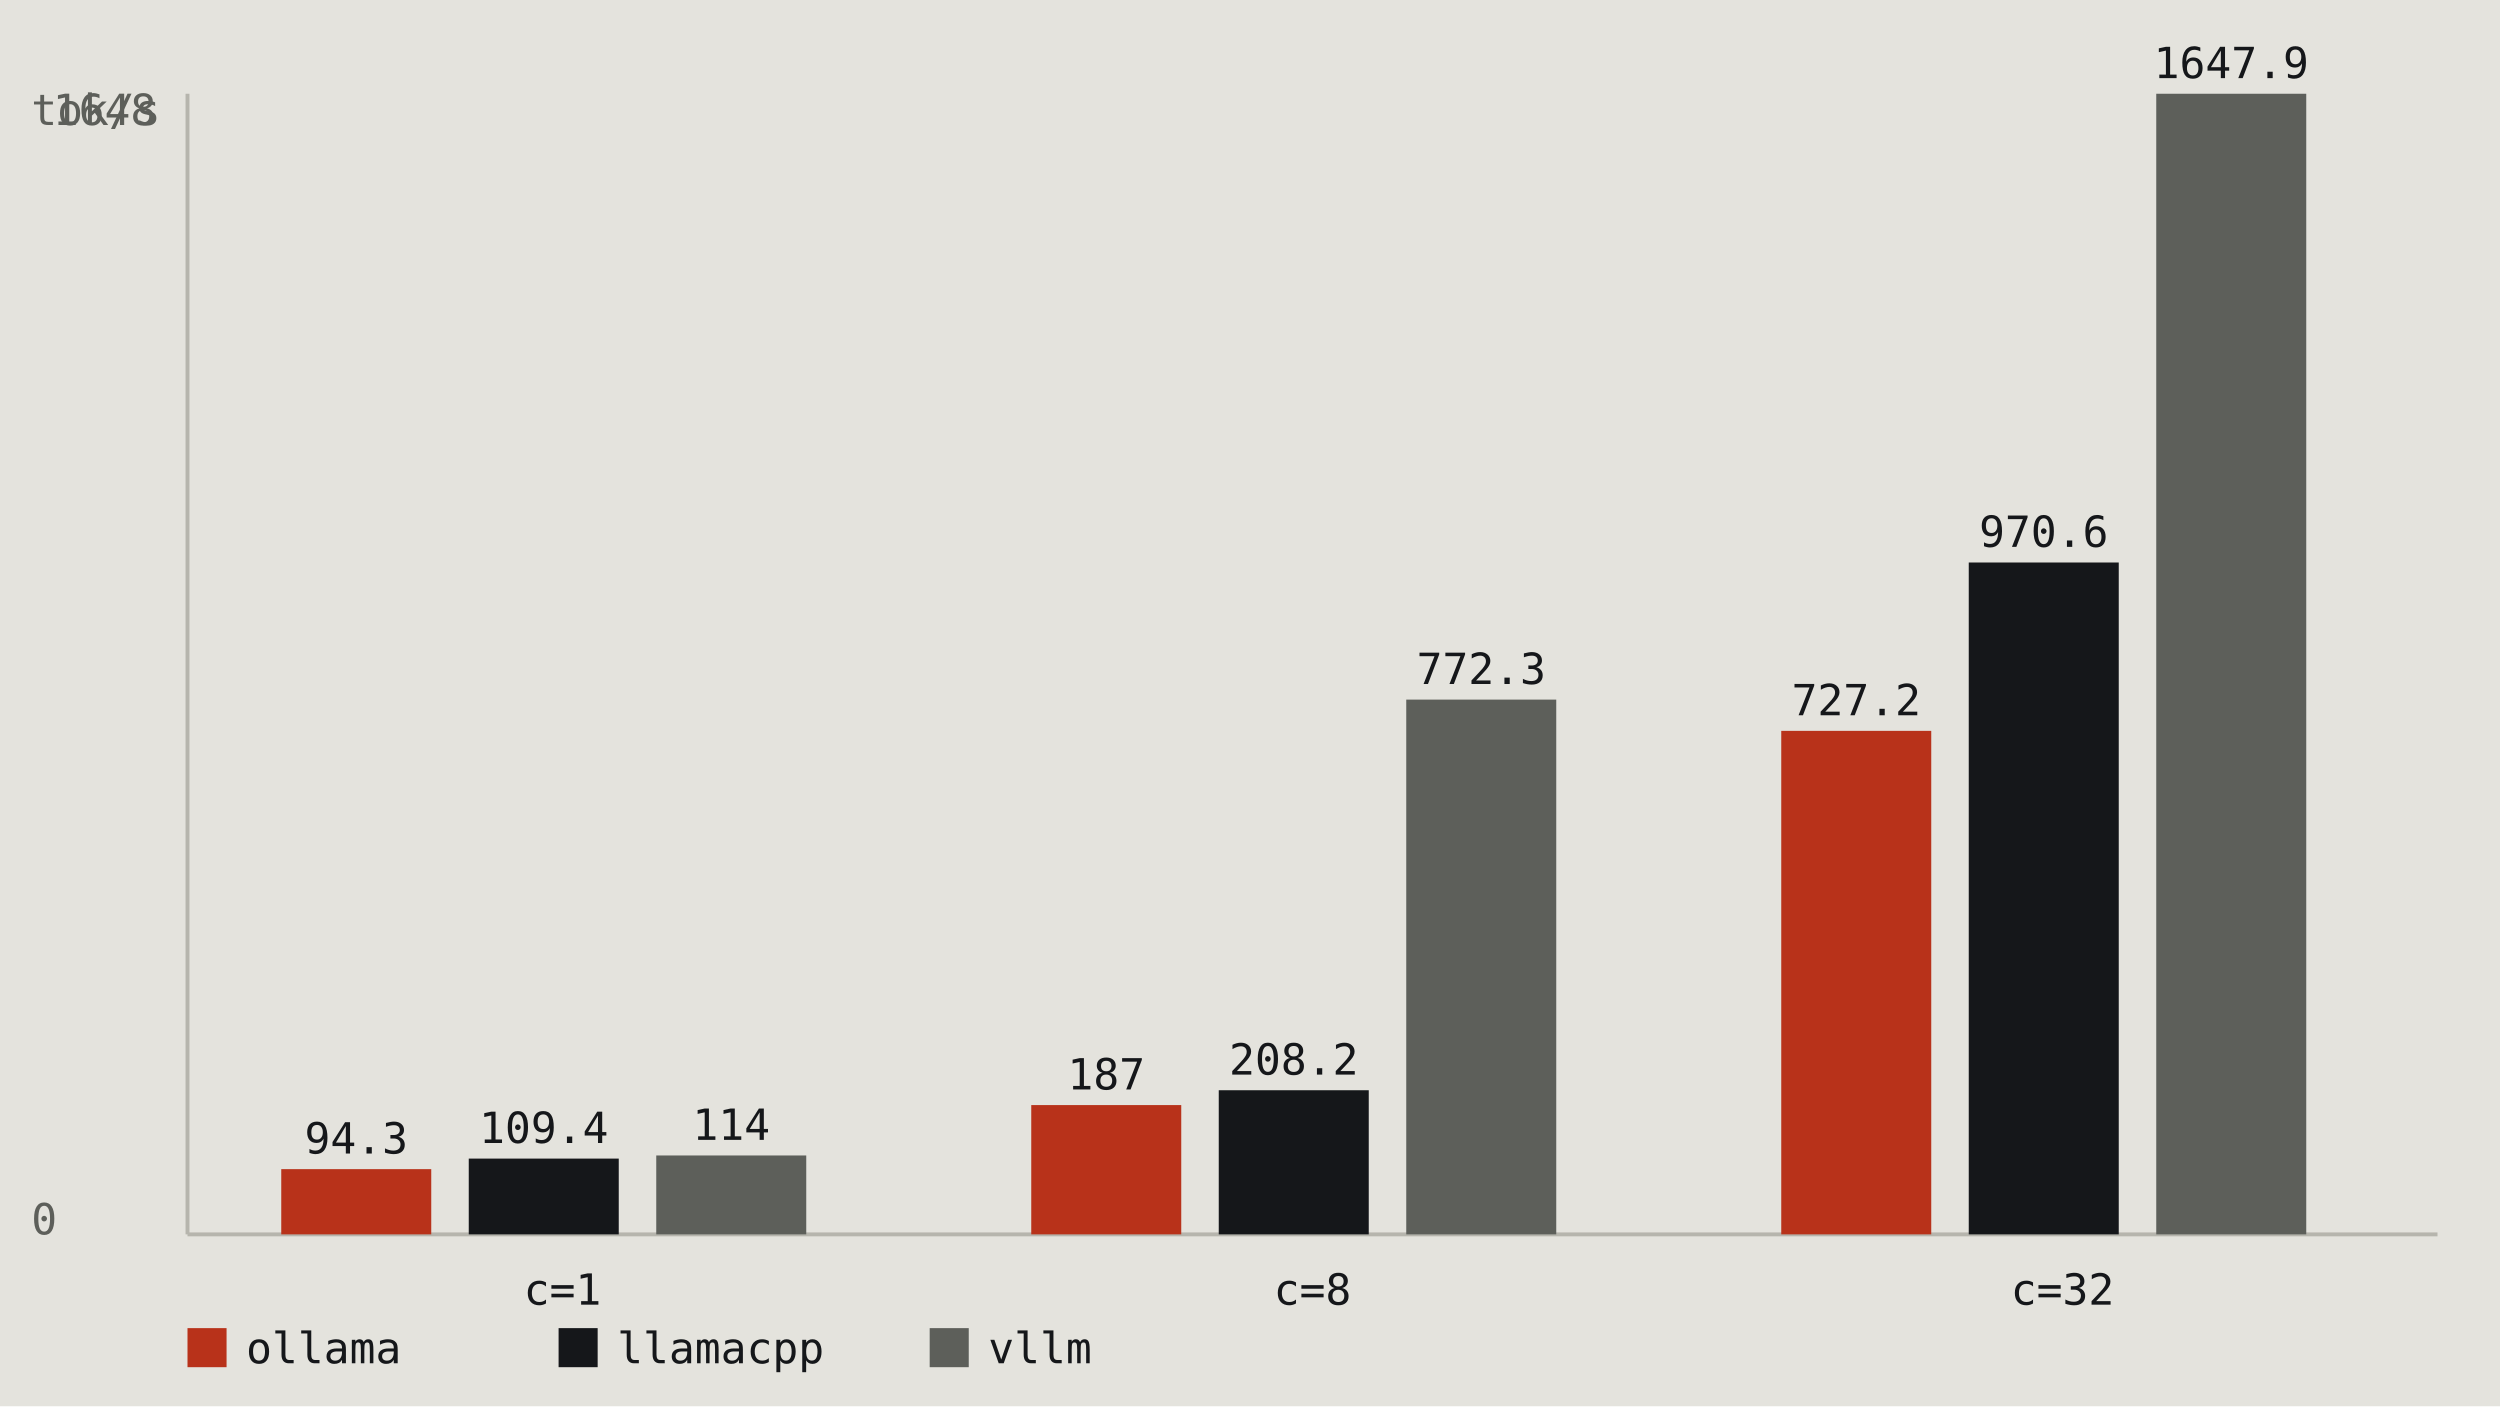
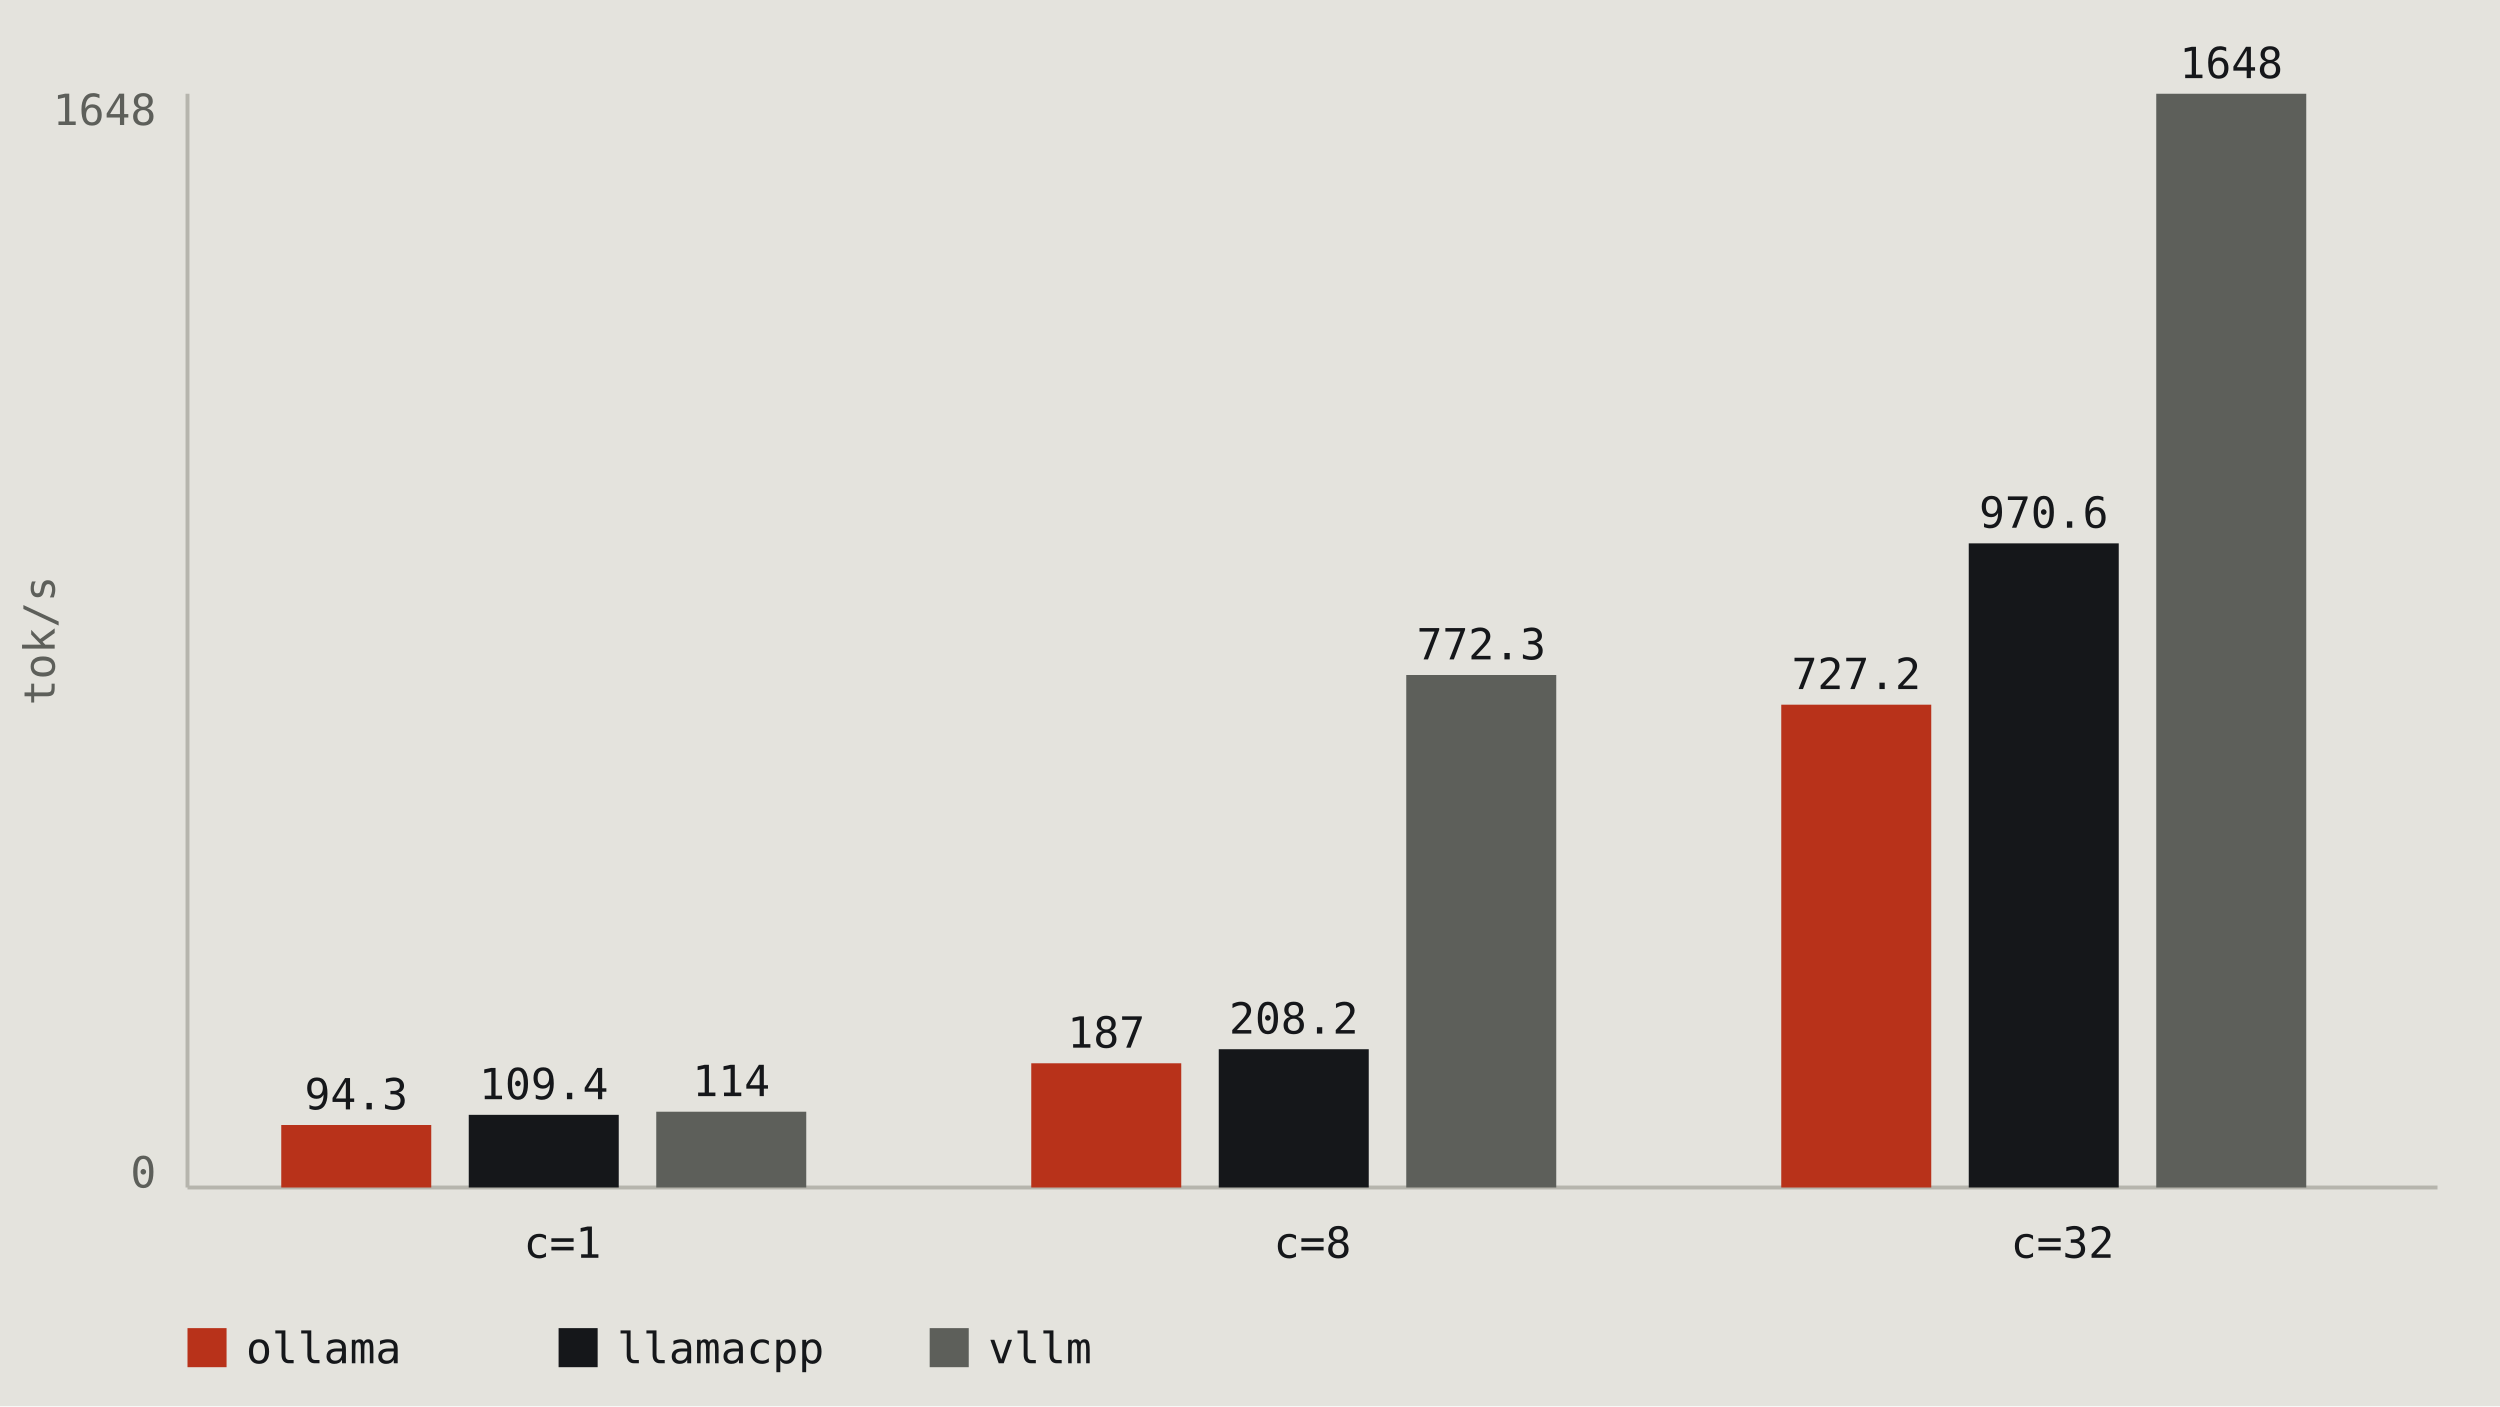
<svg xmlns="http://www.w3.org/2000/svg" viewBox="0 0 640 360" width="640" height="360" font-family="IBM Plex Mono, monospace" font-size="11">
  <rect width="640" height="360" fill="#e4e3dd" />
-   <line x1="48" y1="24" x2="48" y2="316" stroke="#b6b5ad" />
-   <line x1="48" y1="316" x2="624" y2="316" stroke="#b6b5ad" />
+   <line x1="48" y1="24" x2="48" y2="304" stroke="#b6b5ad" />
+   <line x1="48" y1="304" x2="624" y2="304" stroke="#b6b5ad" />
  <text x="40" y="32" text-anchor="end" fill="#5d5f5a">1648</text>
-   <text x="8" y="32" fill="#5d5f5a">tok/s</text>
-   <text x="8" y="316" fill="#5d5f5a">0</text>
-   <text x="144" y="334" text-anchor="middle" fill="#15171a">c=1</text>
-   <rect x="72.0" y="299.3" width="38.4" height="16.7" fill="#b8321a" />
-   <text x="91.2" y="295.3" text-anchor="middle" fill="#15171a">94.3</text>
-   <rect x="120.0" y="296.6" width="38.4" height="19.4" fill="#15171a" />
-   <text x="139.2" y="292.6" text-anchor="middle" fill="#15171a">109.4</text>
-   <rect x="168.0" y="295.8" width="38.4" height="20.2" fill="#5d5f5a" />
-   <text x="187.2" y="291.8" text-anchor="middle" fill="#15171a">114</text>
-   <text x="336" y="334" text-anchor="middle" fill="#15171a">c=8</text>
-   <rect x="264.0" y="282.9" width="38.4" height="33.1" fill="#b8321a" />
-   <text x="283.2" y="278.9" text-anchor="middle" fill="#15171a">187</text>
-   <rect x="312.0" y="279.1" width="38.4" height="36.9" fill="#15171a" />
-   <text x="331.2" y="275.1" text-anchor="middle" fill="#15171a">208.2</text>
-   <rect x="360.0" y="179.1" width="38.4" height="136.9" fill="#5d5f5a" />
-   <text x="379.2" y="175.1" text-anchor="middle" fill="#15171a">772.3</text>
-   <text x="528" y="334" text-anchor="middle" fill="#15171a">c=32</text>
-   <rect x="456.0" y="187.1" width="38.4" height="128.9" fill="#b8321a" />
-   <text x="475.2" y="183.1" text-anchor="middle" fill="#15171a">727.2</text>
-   <rect x="504.0" y="144.0" width="38.4" height="172.0" fill="#15171a" />
-   <text x="523.2" y="140.0" text-anchor="middle" fill="#15171a">970.6</text>
-   <rect x="552.0" y="24.0" width="38.4" height="292.0" fill="#5d5f5a" />
-   <text x="571.2" y="20.0" text-anchor="middle" fill="#15171a">1647.9</text>
+   <text x="14" y="164" transform="rotate(-90 14 164)" text-anchor="middle" fill="#5d5f5a">tok/s</text>
+   <text x="40" y="304" text-anchor="end" fill="#5d5f5a">0</text>
+   <text x="144" y="322" text-anchor="middle" fill="#15171a">c=1</text>
+   <rect x="72.0" y="288.0" width="38.4" height="16.0" fill="#b8321a" />
+   <text x="91.2" y="284.0" text-anchor="middle" fill="#15171a">94.3</text>
+   <rect x="120.0" y="285.4" width="38.4" height="18.6" fill="#15171a" />
+   <text x="139.2" y="281.4" text-anchor="middle" fill="#15171a">109.4</text>
+   <rect x="168.0" y="284.6" width="38.4" height="19.4" fill="#5d5f5a" />
+   <text x="187.2" y="280.6" text-anchor="middle" fill="#15171a">114</text>
+   <text x="336" y="322" text-anchor="middle" fill="#15171a">c=8</text>
+   <rect x="264.0" y="272.2" width="38.4" height="31.8" fill="#b8321a" />
+   <text x="283.2" y="268.2" text-anchor="middle" fill="#15171a">187</text>
+   <rect x="312.0" y="268.6" width="38.4" height="35.4" fill="#15171a" />
+   <text x="331.2" y="264.6" text-anchor="middle" fill="#15171a">208.2</text>
+   <rect x="360.0" y="172.8" width="38.4" height="131.2" fill="#5d5f5a" />
+   <text x="379.2" y="168.8" text-anchor="middle" fill="#15171a">772.3</text>
+   <text x="528" y="322" text-anchor="middle" fill="#15171a">c=32</text>
+   <rect x="456.0" y="180.4" width="38.4" height="123.6" fill="#b8321a" />
+   <text x="475.2" y="176.4" text-anchor="middle" fill="#15171a">727.2</text>
+   <rect x="504.0" y="139.1" width="38.4" height="164.9" fill="#15171a" />
+   <text x="523.2" y="135.1" text-anchor="middle" fill="#15171a">970.6</text>
+   <rect x="552.0" y="24.0" width="38.4" height="280.0" fill="#5d5f5a" />
+   <text x="571.2" y="20.0" text-anchor="middle" fill="#15171a">1648</text>
  <rect x="48" y="340" width="10" height="10" fill="#b8321a" />
  <text x="63" y="349" fill="#15171a">ollama</text>
  <rect x="143" y="340" width="10" height="10" fill="#15171a" />
  <text x="158" y="349" fill="#15171a">llamacpp</text>
  <rect x="238" y="340" width="10" height="10" fill="#5d5f5a" />
  <text x="253" y="349" fill="#15171a">vllm</text>
</svg>
